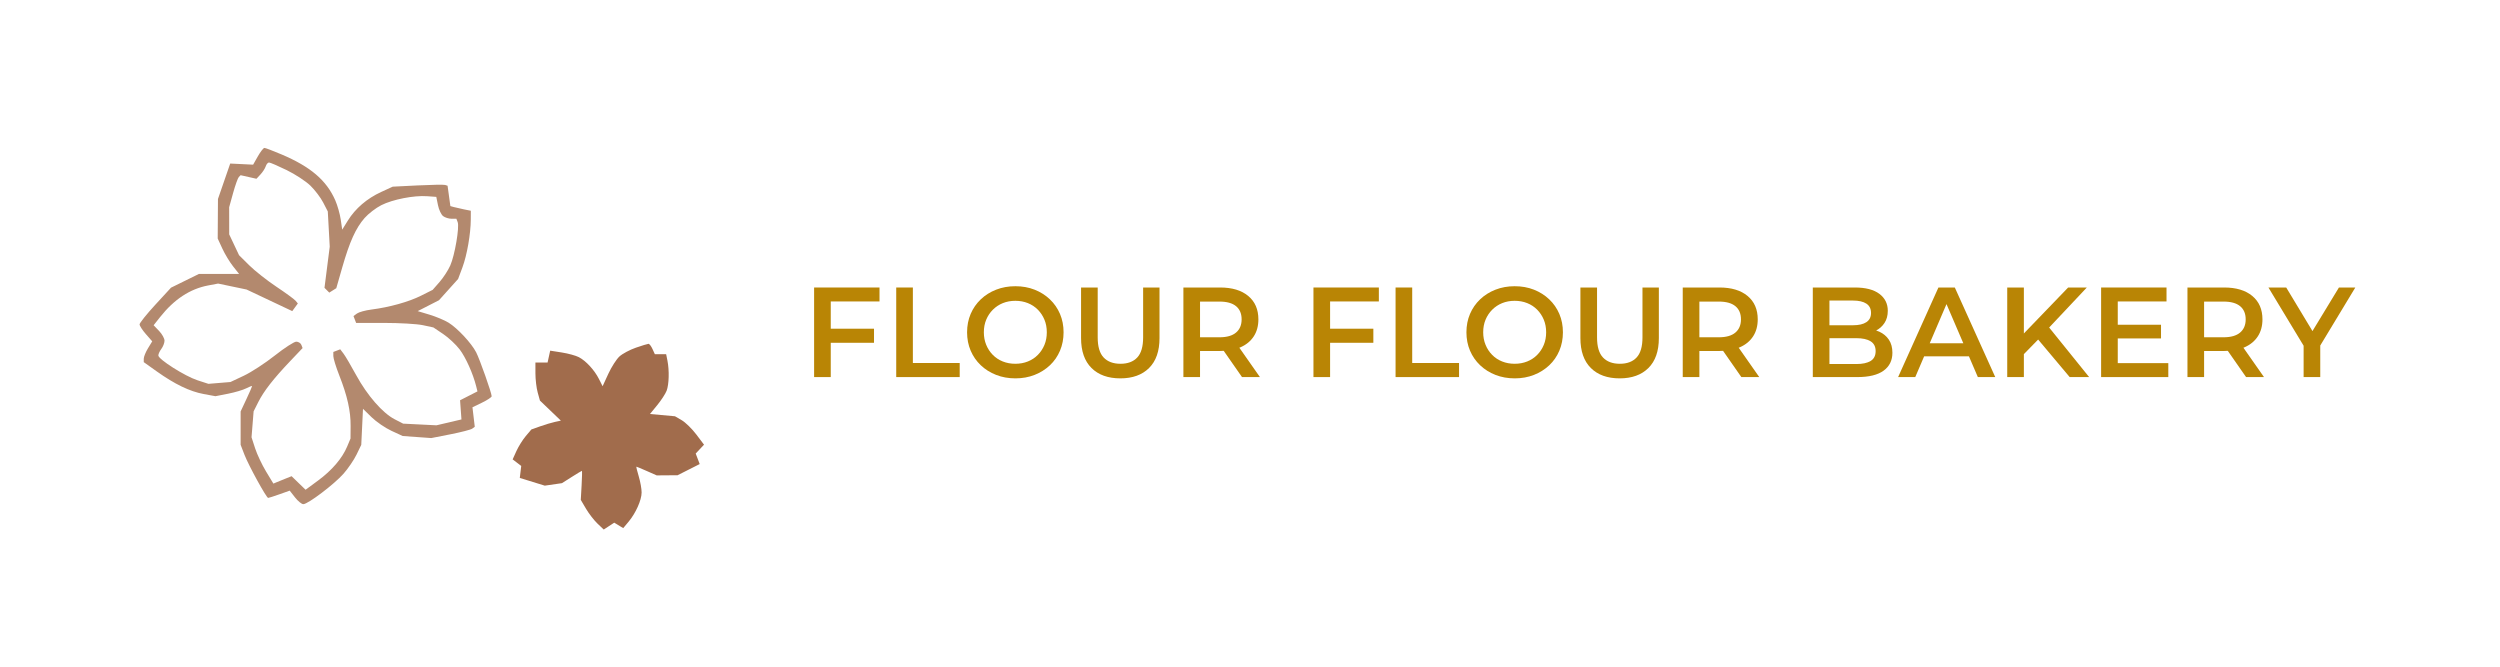
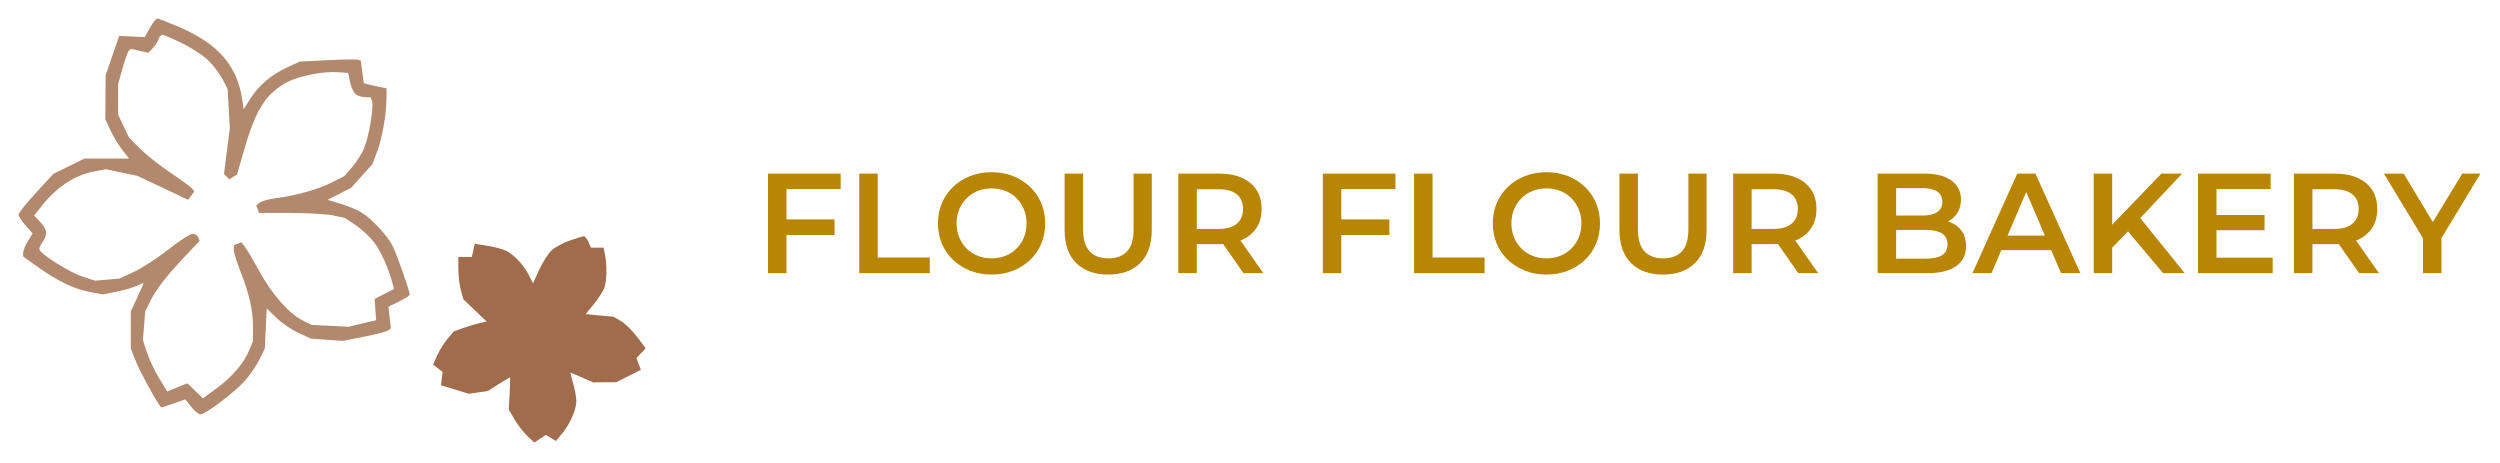
- <svg xmlns="http://www.w3.org/2000/svg" width="1200" height="320" viewBox="0 0 1200 320">
+ <svg xmlns="http://www.w3.org/2000/svg" width="1080" height="200" viewBox="59 63 1080 200">
  <g transform="translate(42 48)">
    <path d="M 81.780 27.019 L 79.500 31.038 74 30.769 L 68.500 30.500 65.562 39 L 62.624 47.500 62.562 57 L 62.500 66.500 64.729 71.330 C 65.955 73.986, 68.266 77.811, 69.866 79.830 L 72.774 83.500 63.122 83.500 L 53.470 83.500 46.777 86.792 L 40.084 90.084 32.542 98.280 C 28.394 102.788, 25 107.029, 25 107.704 C 25 108.378, 26.365 110.485, 28.034 112.386 L 31.067 115.841 29.037 119.170 C 27.921 121.002, 27.006 123.248, 27.004 124.162 L 27 125.824 33.250 130.276 C 41.877 136.420, 49.092 139.900, 55.761 141.133 L 61.416 142.178 67.445 140.992 C 70.761 140.340, 74.718 139.163, 76.237 138.377 C 77.757 137.592, 79 137.131, 79 137.353 C 79 137.576, 77.763 140.400, 76.251 143.629 L 73.502 149.500 73.501 157.500 L 73.500 165.500 75.350 170.296 C 77.338 175.447, 85.880 191, 86.722 191 C 87.002 191, 89.444 190.214, 92.148 189.254 L 97.064 187.508 99.605 190.754 C 101.002 192.539, 102.794 194, 103.588 194 C 105.817 194, 118.453 184.428, 122.913 179.361 C 125.110 176.866, 127.919 172.733, 129.157 170.177 L 131.407 165.529 131.820 156.879 L 132.234 148.229 136.367 152.267 C 138.640 154.488, 142.933 157.427, 145.906 158.797 L 151.312 161.289 158.163 161.780 L 165.013 162.270 174.257 160.453 C 179.340 159.454, 184.037 158.234, 184.694 157.742 L 185.888 156.848 185.335 152.174 L 184.782 147.500 189.391 145.263 C 191.926 144.033, 194 142.655, 194 142.201 C 194 140.651, 188.274 124.430, 186.550 121.096 C 184.275 116.697, 177.607 109.539, 173.313 106.885 C 171.419 105.714, 167.311 103.987, 164.185 103.047 L 158.500 101.337 163.608 98.724 L 168.715 96.111 173.304 91.007 L 177.892 85.903 179.961 80.374 C 182.156 74.507, 183.947 64.237, 183.980 57.329 L 184 53.159 180.750 52.505 C 178.963 52.145, 176.752 51.642, 175.838 51.386 L 174.177 50.921 173.505 46.036 L 172.833 41.150 171.666 40.777 C 171.025 40.572, 165.100 40.673, 158.500 41.001 L 146.500 41.599 140.954 44.150 C 134.151 47.281, 128.601 52.040, 124.992 57.838 L 122.261 62.226 121.548 57.363 C 121.156 54.688, 119.981 50.552, 118.938 48.170 C 114.733 38.570, 107.102 32.046, 93.145 26.122 C 89.100 24.405, 85.401 23, 84.925 23 C 84.449 23, 83.034 24.809, 81.780 27.019 M 85.556 31.824 C 85.238 32.827, 84.104 34.584, 83.037 35.729 L 81.098 37.811 77.300 36.955 L 73.502 36.098 72.642 36.958 C 72.169 37.431, 70.931 40.887, 69.891 44.637 L 68 51.457 68.010 57.978 L 68.020 64.500 70.384 69.500 L 72.749 74.500 77.624 79.337 C 80.306 81.998, 86.166 86.621, 90.647 89.611 C 95.129 92.601, 99.283 95.637, 99.881 96.356 L 100.966 97.664 99.625 99.499 L 98.283 101.333 87.321 96.152 L 76.359 90.971 69.525 89.541 L 62.690 88.111 57.862 89.026 C 49.194 90.670, 41.597 95.671, 34.876 104.157 L 31.739 108.118 34.369 110.864 C 35.816 112.374, 36.986 114.485, 36.968 115.555 C 36.951 116.625, 36.276 118.374, 35.468 119.441 C 34.661 120.509, 34 121.937, 34 122.614 C 34 124.467, 46.765 132.567, 52.771 134.525 L 58.043 136.244 63.330 135.806 L 68.618 135.367 75.059 132.335 C 78.602 130.668, 85.286 126.310, 89.913 122.652 C 94.540 118.993, 99.167 116, 100.194 116 C 101.222 116, 102.328 116.692, 102.653 117.538 L 103.243 119.077 97.340 125.288 C 89.222 133.831, 84.646 139.697, 81.988 144.971 L 79.734 149.441 79.235 155.667 L 78.735 161.893 80.459 167.196 C 81.408 170.113, 83.768 175.116, 85.703 178.314 L 89.223 184.128 90.861 183.441 C 91.763 183.063, 93.730 182.264, 95.233 181.664 L 97.966 180.574 101.320 183.826 L 104.675 187.077 110.632 182.692 C 117.344 177.751, 122.259 172.012, 124.637 166.338 L 126.246 162.500 126.295 156.500 C 126.354 149.311, 124.727 142.037, 120.864 132.224 C 119.289 128.222, 118 124.046, 118 122.943 L 118 120.937 119.656 120.302 L 121.312 119.666 122.906 121.767 C 123.783 122.922, 126.525 127.582, 129 132.123 C 134.280 141.809, 141.647 150.259, 147.403 153.230 L 151.500 155.345 159.500 155.747 L 167.500 156.148 173.500 154.740 L 179.500 153.332 179.165 148.730 L 178.831 144.127 183.007 141.996 L 187.183 139.866 186.562 137.392 C 185.037 131.314, 181.573 123.594, 178.633 119.718 C 176.873 117.398, 173.318 114.076, 170.733 112.336 L 166.033 109.173 160.967 108.086 C 158.181 107.489, 149.835 107, 142.419 107 L 128.937 107 128.306 105.355 L 127.675 103.711 129.356 102.482 C 130.280 101.806, 133.391 100.952, 136.268 100.584 C 144.954 99.474, 154.182 96.899, 160.087 93.938 L 165.673 91.136 168.981 87.369 C 170.800 85.297, 173.122 81.719, 174.139 79.418 C 176.293 74.550, 178.604 61.017, 177.690 58.634 L 177.063 57 174.723 57 C 173.435 57, 171.631 56.438, 170.713 55.750 C 169.795 55.063, 168.678 52.700, 168.232 50.500 L 167.421 46.500 163.008 46.183 C 156.672 45.727, 146.480 47.723, 141.021 50.489 C 138.436 51.799, 134.831 54.567, 133.011 56.640 C 128.777 61.463, 125.818 68.009, 122.262 80.416 L 119.421 90.332 117.738 91.394 L 116.055 92.455 114.905 91.305 L 113.755 90.155 115.013 80.279 L 116.272 70.404 115.809 61.952 L 115.345 53.500 113.131 49.209 C 111.914 46.849, 109.145 43.198, 106.979 41.096 C 104.814 38.994, 99.685 35.638, 95.583 33.637 C 91.480 31.637, 87.676 30, 87.129 30 C 86.582 30, 85.874 30.821, 85.556 31.824" stroke="none" fill="#B3896E" fill-rule="evenodd" />
    <path d="M 263.216 118.891 C 260.309 119.895, 256.758 121.792, 255.325 123.108 C 253.891 124.424, 251.488 128.175, 249.985 131.445 L 247.253 137.389 245.512 133.945 C 243.330 129.626, 239.298 125.238, 235.860 123.442 C 234.408 122.683, 230.715 121.669, 227.654 121.189 L 222.089 120.317 221.465 123.158 L 220.841 126 217.921 126 L 215 126 215.006 131.250 C 215.009 134.137, 215.497 138.250, 216.091 140.388 L 217.170 144.276 222.193 149.092 L 227.216 153.908 224.358 154.523 C 222.786 154.862, 219.600 155.815, 217.278 156.641 L 213.057 158.144 210.374 161.322 C 208.898 163.070, 206.876 166.300, 205.881 168.500 L 204.071 172.500 206.130 174.076 L 208.189 175.651 207.844 178.530 L 207.500 181.409 213.500 183.261 L 219.500 185.113 223.620 184.515 L 227.740 183.916 232.405 180.958 C 234.970 179.331, 237.181 178, 237.317 178 C 237.454 178, 237.388 181.138, 237.171 184.972 L 236.777 191.945 239.300 196.222 C 240.687 198.575, 243.166 201.778, 244.809 203.340 L 247.797 206.179 250.315 204.529 L 252.834 202.879 254.986 204.190 L 257.139 205.500 259.657 202.500 C 263.148 198.340, 265.952 192.089, 265.978 188.409 C 265.990 186.709, 265.369 183.221, 264.598 180.659 C 263.827 178.097, 263.319 176, 263.471 176 C 263.622 176, 265.877 176.943, 268.482 178.095 L 273.219 180.190 278.234 180.151 L 283.249 180.113 288.551 177.430 L 293.854 174.747 292.895 172.223 L 291.935 169.698 293.933 167.571 L 295.932 165.444 292.216 160.528 C 290.172 157.824, 287.035 154.756, 285.244 153.711 L 281.989 151.809 275.988 151.265 L 269.988 150.721 273.482 146.457 C 275.404 144.111, 277.432 140.995, 277.988 139.531 C 279.130 136.529, 279.310 129.801, 278.375 125.125 L 277.750 122 275.036 122 L 272.321 122 271.182 119.500 C 270.555 118.125, 269.696 117.015, 269.271 117.033 C 268.847 117.051, 266.122 117.887, 263.216 118.891" stroke="none" fill="#A16C4C" fill-rule="evenodd" />
  </g>
  <g fill="#B98505">
    <path d="M94 0L94 700L605 700L605 591L224 591L224 0ZM213 268L213 378L562 378L562 268Z" transform="translate(385.000 181) scale(0.0614286 -0.0614286)" />
    <path d="M94 0L94 700L224 700L224 110L590 110L590 0Z" transform="translate(424.415 181) scale(0.0614286 -0.0614286)" />
    <path d="M422 -10Q340 -10 271 17Q202 44 151 92.5Q100 141 72 206.5Q44 272 44 350Q44 428 72 493.5Q100 559 151 607.5Q202 656 271 683Q340 710 421 710Q503 710 571.5 683Q640 656 691 607.5Q742 559 770 493.5Q798 428 798 350Q798 272 770 206Q742 140 691 92Q640 44 571.5 17Q503 -10 422 -10ZM421 104Q474 104 519 122Q564 140 597 173.5Q630 207 648.5 251.5Q667 296 667 350Q667 404 648.5 448.5Q630 493 597 526.5Q564 560 519 578Q474 596 421 596Q368 596 323.5 578Q279 560 245.5 526.5Q212 493 193.5 448.5Q175 404 175 350Q175 297 193.5 252Q212 207 245 173.5Q278 140 323 122Q368 104 421 104Z" transform="translate(461.496 181) scale(0.0614286 -0.0614286)" />
    <path d="M395 -10Q251 -10 169.5 71Q88 152 88 305L88 700L218 700L218 310Q218 202 264.5 153Q311 104 396 104Q481 104 527 153Q573 202 573 310L573 700L701 700L701 305Q701 152 619.5 71Q538 -10 395 -10Z" transform="translate(513.504 181) scale(0.0614286 -0.0614286)" />
    <path d="M94 0L94 700L381 700Q521 700 600.5 634Q680 568 680 451Q680 374 644 318.5Q608 263 541.5 233.5Q475 204 382 204L166 204L224 263L224 0ZM552 0L375 254L514 254L692 0ZM224 249L166 311L376 311Q462 311 505.5 348Q549 385 549 451Q549 518 505.5 554Q462 590 376 590L166 590L224 654Z" transform="translate(562.256 181) scale(0.0614286 -0.0614286)" />
    <path d="M94 0L94 700L605 700L605 591L224 591L224 0ZM213 268L213 378L562 378L562 268Z" transform="translate(624.685 181) scale(0.0614286 -0.0614286)" />
    <path d="M94 0L94 700L224 700L224 110L590 110L590 0Z" transform="translate(664.100 181) scale(0.0614286 -0.0614286)" />
    <path d="M422 -10Q340 -10 271 17Q202 44 151 92.5Q100 141 72 206.5Q44 272 44 350Q44 428 72 493.5Q100 559 151 607.5Q202 656 271 683Q340 710 421 710Q503 710 571.5 683Q640 656 691 607.5Q742 559 770 493.5Q798 428 798 350Q798 272 770 206Q742 140 691 92Q640 44 571.5 17Q503 -10 422 -10ZM421 104Q474 104 519 122Q564 140 597 173.5Q630 207 648.5 251.5Q667 296 667 350Q667 404 648.5 448.5Q630 493 597 526.5Q564 560 519 578Q474 596 421 596Q368 596 323.5 578Q279 560 245.5 526.5Q212 493 193.5 448.5Q175 404 175 350Q175 297 193.5 252Q212 207 245 173.5Q278 140 323 122Q368 104 421 104Z" transform="translate(701.181 181) scale(0.0614286 -0.0614286)" />
    <path d="M395 -10Q251 -10 169.5 71Q88 152 88 305L88 700L218 700L218 310Q218 202 264.5 153Q311 104 396 104Q481 104 527 153Q573 202 573 310L573 700L701 700L701 305Q701 152 619.5 71Q538 -10 395 -10Z" transform="translate(753.189 181) scale(0.0614286 -0.0614286)" />
    <path d="M94 0L94 700L381 700Q521 700 600.5 634Q680 568 680 451Q680 374 644 318.5Q608 263 541.5 233.5Q475 204 382 204L166 204L224 263L224 0ZM552 0L375 254L514 254L692 0ZM224 249L166 311L376 311Q462 311 505.5 348Q549 385 549 451Q549 518 505.5 554Q462 590 376 590L166 590L224 654Z" transform="translate(801.941 181) scale(0.0614286 -0.0614286)" />
    <path d="M94 0L94 700L422 700Q548 700 614 650.5Q680 601 680 518Q680 462 654 422.5Q628 383 584.5 361.5Q541 340 490 340L508 376Q567 376 614 354.5Q661 333 688.5 292Q716 251 716 190Q716 100 647 50Q578 0 442 0ZM224 102L434 102Q507 102 546 126Q585 150 585 203Q585 255 546 279.5Q507 304 434 304L214 304L214 405L408 405Q476 405 512.5 429Q549 453 549 501Q549 550 512.5 574Q476 598 408 598L224 598Z" transform="translate(864.370 181) scale(0.0614286 -0.0614286)" />
    <path d="M-5 0L310 700L438 700L754 0L618 0L347 631L399 631L129 0ZM140 162L175 264L553 264L588 162Z" transform="translate(911.402 181) scale(0.0614286 -0.0614286)" />
    <path d="M210 165L203 319L570 700L716 700L411 376L339 297ZM94 0L94 700L224 700L224 0ZM582 0L314 319L400 414L734 0Z" transform="translate(957.697 181) scale(0.0614286 -0.0614286)" />
    <path d="M94 0L94 700L605 700L605 591L224 591L224 109L619 109L619 0ZM214 302L214 409L562 409L562 302Z" transform="translate(1002.764 181) scale(0.0614286 -0.0614286)" />
    <path d="M94 0L94 700L381 700Q521 700 600.5 634Q680 568 680 451Q680 374 644 318.5Q608 263 541.5 233.5Q475 204 382 204L166 204L224 263L224 0ZM552 0L375 254L514 254L692 0ZM224 249L166 311L376 311Q462 311 505.5 348Q549 385 549 451Q549 518 505.5 554Q462 590 376 590L166 590L224 654Z" transform="translate(1044.206 181) scale(0.0614286 -0.0614286)" />
    <path d="M266 0L266 277L295 197L-9 700L130 700L374 295L296 295L542 700L670 700L366 197L396 277L396 0Z" transform="translate(1089.396 181) scale(0.0614286 -0.0614286)" />
  </g>
</svg>
